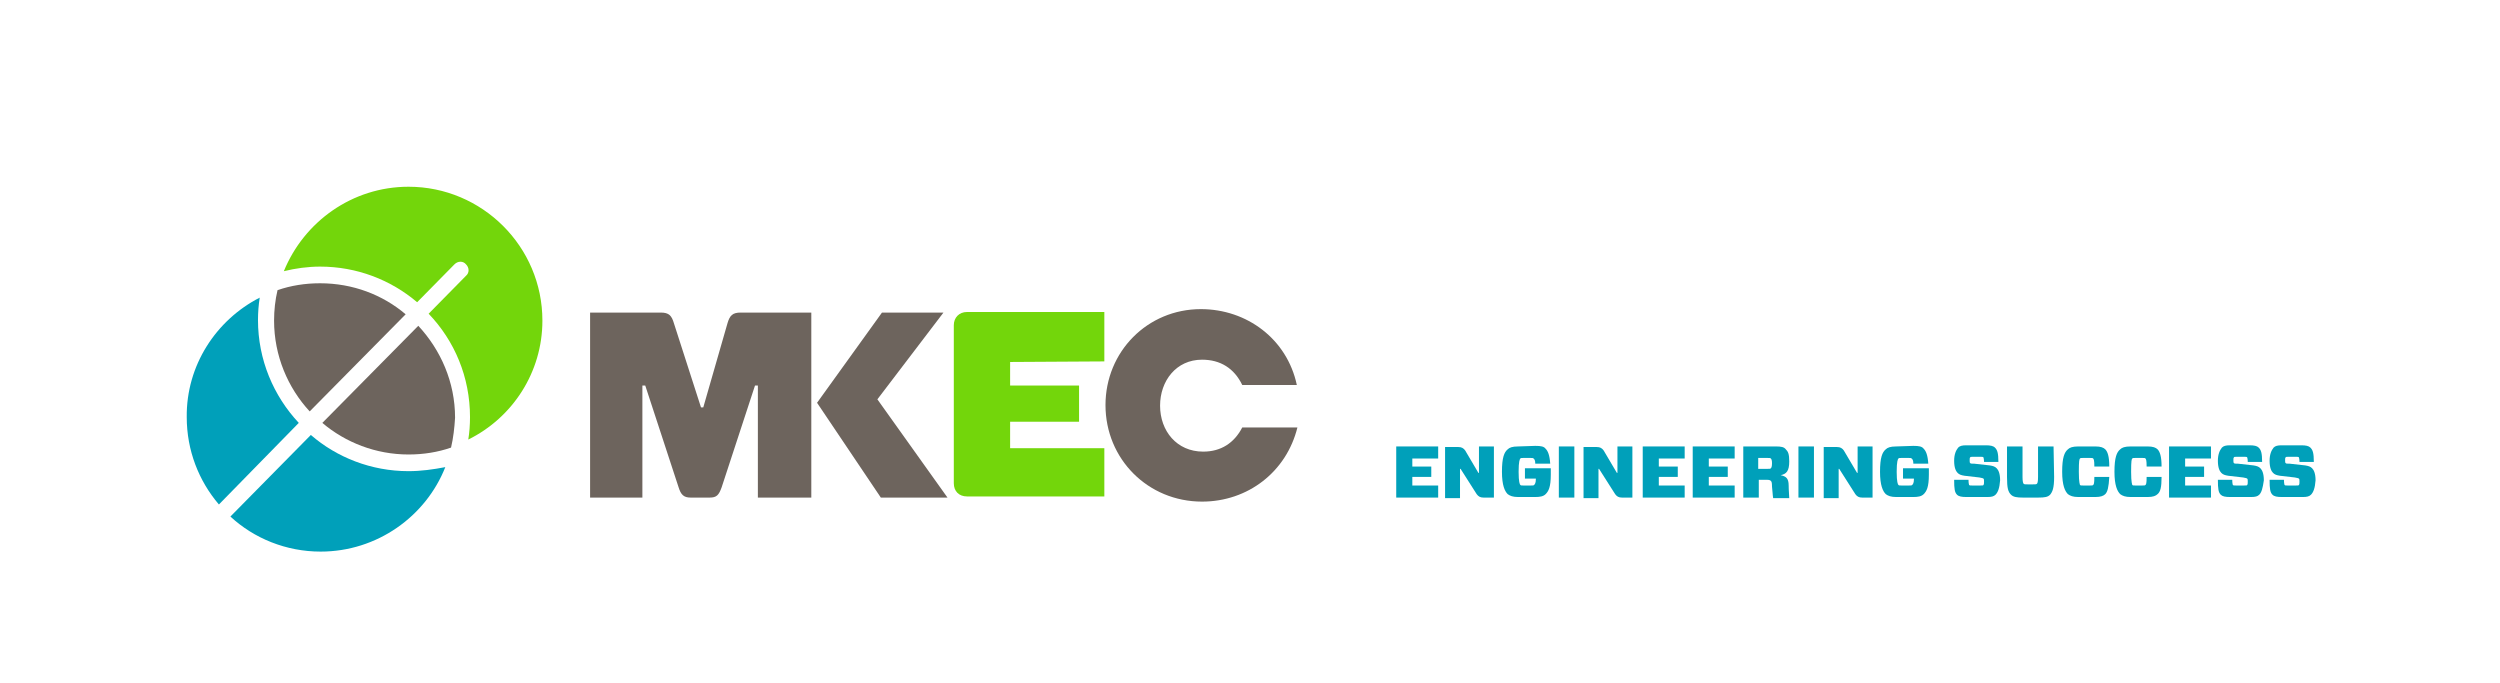
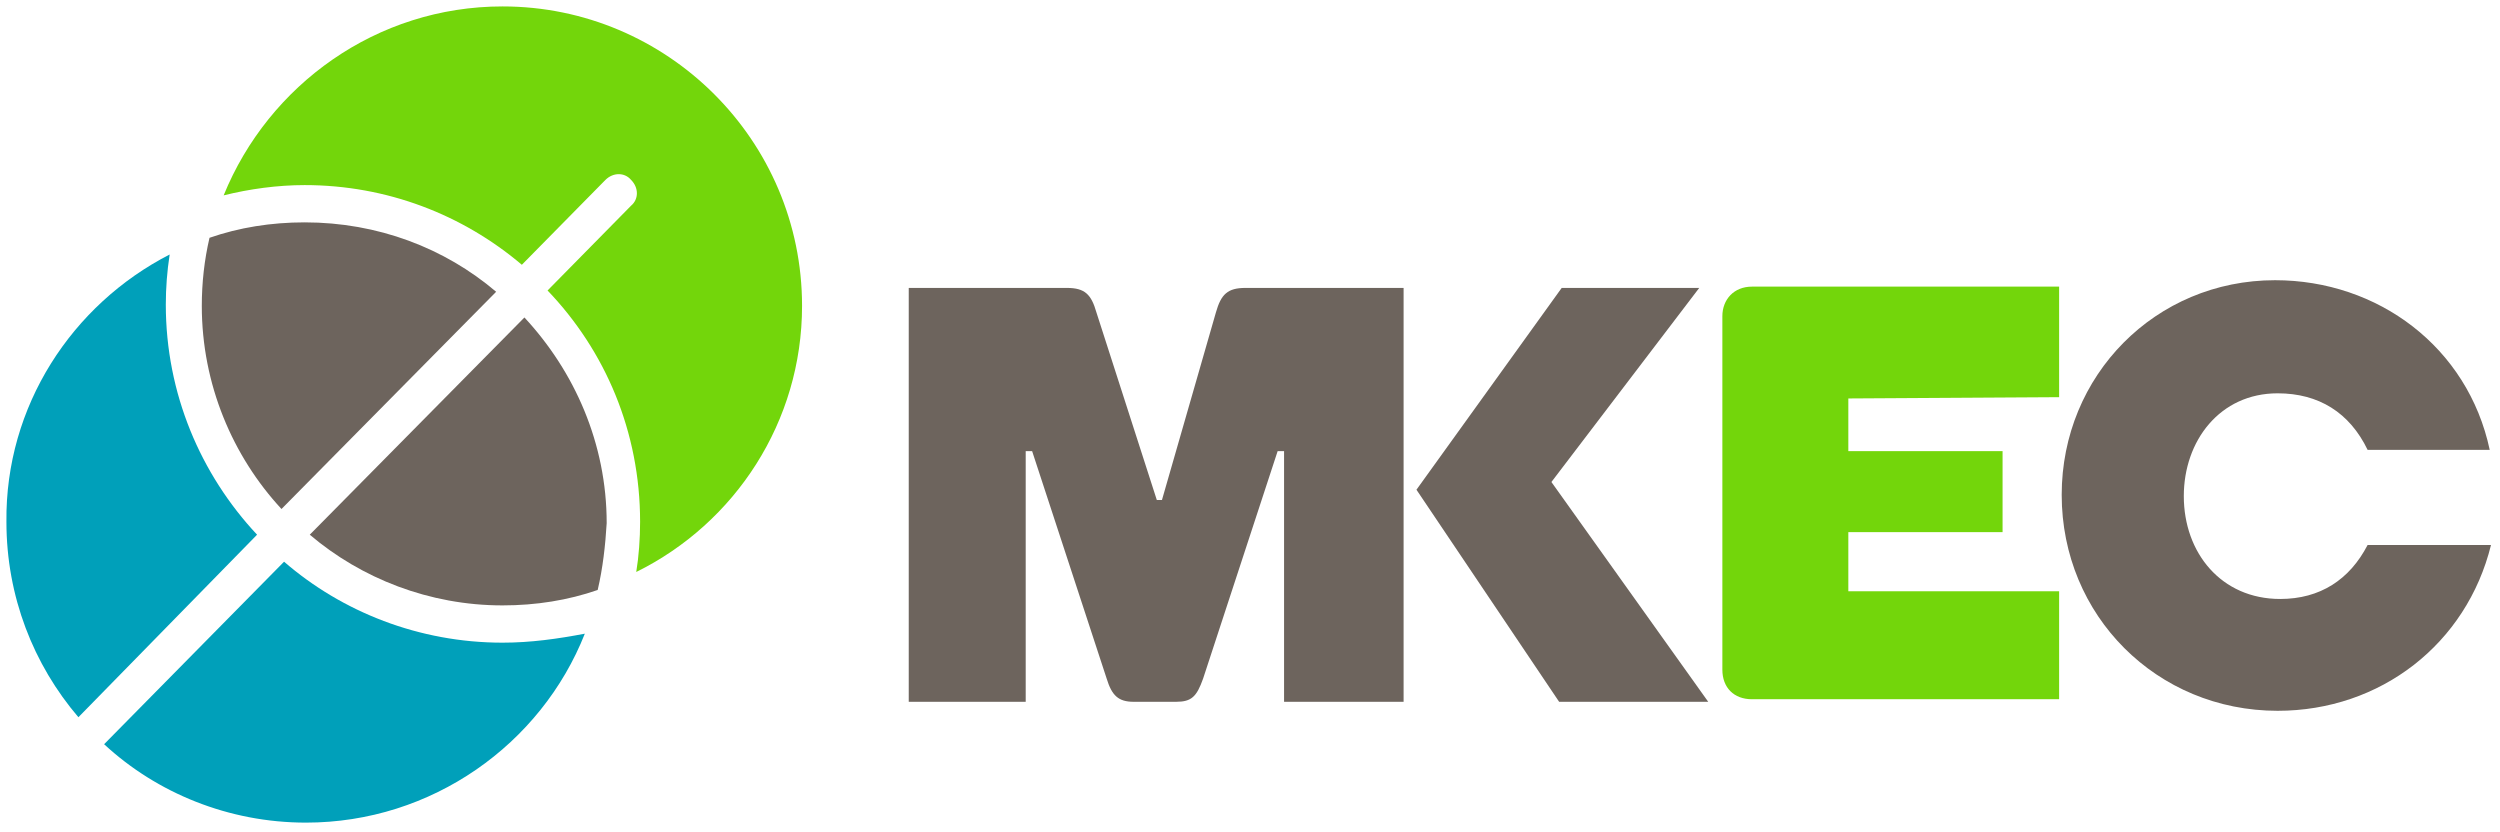
- <svg xmlns="http://www.w3.org/2000/svg" version="1.1" id="Layer_1" x="0px" y="0px" viewBox="0 0 435.1 118.8" style="enable-background:new 0 0 435.1 118.8;" xml:space="preserve">
+ <svg xmlns="http://www.w3.org/2000/svg" version="1.1" id="Layer_1" x="0px" y="0px" viewBox="32 32 194.5 64.7" xml:space="preserve">
  <style type="text/css">
	.st0{fill:#00A0BA;}
	.st1{fill:#73D60B;}
	.st2{fill:#6D645D;}
</style>
  <g>
    <g>
-       <path class="st0" d="M250.3,86.6H243v-8.9h7.3v2.1h-4.5v1.4h3.3V83h-3.3v1.5h4.5V86.6z" />
-       <path class="st0" d="M260.1,86.6h-1.9c-0.6,0-0.9-0.2-1.2-0.6l-2.8-4.4h-0.1v5.1h-2.6v-8.9h2.3c0.6,0,0.9,0.2,1.2,0.6l2.3,3.9h0.1    v-4.6h2.6v8.9H260.1z" />
-       <path class="st0" d="M267.2,77.6c1,0,1.5,0.1,1.8,0.5c0.4,0.4,0.7,1.1,0.8,2.6h-2.6c0-0.7-0.2-0.8-0.3-0.9s-0.2-0.1-0.6-0.1h-1.1    c-0.4,0-0.5,0-0.6,0.1s-0.3,0.5-0.3,2.3c0,1.8,0.2,2.2,0.3,2.3s0.2,0.1,0.6,0.1h1.2c0.4,0,0.5,0,0.6-0.1c0.1-0.1,0.3-0.3,0.3-1    v-0.1h-1.9v-1.8h4.5v1.1c0,2.2-0.4,2.9-0.9,3.4c-0.4,0.4-1,0.5-1.8,0.5h-3c-0.9,0-1.4-0.2-1.8-0.5c-0.5-0.5-1-1.5-1-3.9    c0-2.5,0.4-3.4,1-3.9c0.3-0.3,0.8-0.5,1.8-0.5L267.2,77.6L267.2,77.6z" />
-       <path class="st0" d="M271.3,86.6v-8.9h2.7v8.9H271.3z" />
-       <path class="st0" d="M284.2,86.6h-1.9c-0.6,0-0.9-0.2-1.2-0.6l-2.8-4.4h-0.1v5.1h-2.6v-8.9h2.3c0.6,0,0.9,0.2,1.2,0.6l2.3,3.9h0.1    v-4.6h2.6v8.9H284.2z" />
-       <path class="st0" d="M293.2,86.6h-7.3v-8.9h7.3v2.1h-4.5v1.4h3.3V83h-3.3v1.5h4.5V86.6z" />
-       <path class="st0" d="M301.9,86.6h-7.3v-8.9h7.3v2.1h-4.5v1.4h3.3V83h-3.3v1.5h4.5V86.6z" />
-       <path class="st0" d="M308.2,83.7c-0.1-0.1-0.2-0.2-0.8-0.2h-1.3v3.1h-2.7v-8.9h5.7c0.9,0,1.4,0.1,1.7,0.5c0.4,0.4,0.6,0.8,0.6,2.1    c0,1.7-0.5,2.2-1.5,2.4l0,0c0.9,0.2,1.4,0.5,1.4,1.8c0,0.9,0.1,1.7,0.1,2.2h-2.8c-0.1-0.6-0.1-1.2-0.2-2    C308.4,83.9,308.3,83.8,308.2,83.7z M307.5,81.6c0.5,0,0.6,0,0.7-0.1s0.2-0.3,0.2-0.9c0-0.5-0.1-0.7-0.2-0.8    c-0.1-0.1-0.2-0.1-0.7-0.1H306v1.9C306,81.6,307.5,81.6,307.5,81.6z" />
-       <path class="st0" d="M313,86.6v-8.9h2.7v8.9H313z" />
-       <path class="st0" d="M326,86.6h-1.9c-0.6,0-0.9-0.2-1.2-0.6l-2.8-4.4H320v5.1h-2.6v-8.9h2.3c0.6,0,0.9,0.2,1.2,0.6l2.3,3.9h0.1    v-4.6h2.6v8.9H326z" />
-       <path class="st0" d="M333,77.6c1,0,1.5,0.1,1.8,0.5c0.4,0.4,0.7,1.1,0.8,2.6H333c0-0.7-0.2-0.8-0.3-0.9c-0.1-0.1-0.2-0.1-0.6-0.1    H331c-0.4,0-0.5,0-0.6,0.1s-0.3,0.5-0.3,2.3c0,1.8,0.2,2.2,0.3,2.3c0.1,0.1,0.2,0.1,0.6,0.1h1.2c0.4,0,0.5,0,0.6-0.1    s0.3-0.3,0.3-1v-0.1h-1.9v-1.8h4.5v1.1c0,2.2-0.4,2.9-0.9,3.4c-0.4,0.4-1,0.5-1.8,0.5h-3c-0.9,0-1.4-0.2-1.8-0.5    c-0.5-0.5-1-1.5-1-3.9c0-2.5,0.4-3.4,1-3.9c0.3-0.3,0.8-0.5,1.8-0.5L333,77.6L333,77.6z" />
-       <path class="st0" d="M347.3,86.1c-0.3,0.3-0.7,0.4-1.4,0.4h-3.7c-0.8,0-1.3-0.1-1.6-0.4c-0.4-0.4-0.5-1-0.5-2.6h2.5    c0,0.7,0.1,0.8,0.1,0.9c0.1,0.1,0.2,0.1,0.6,0.1h1.3c0.4,0,0.6,0,0.6-0.1c0.1-0.1,0.1-0.3,0.1-0.6s0-0.4-0.1-0.5s-0.3-0.1-0.7-0.2    l-2.6-0.3c-0.6-0.1-0.9-0.2-1.2-0.5c-0.3-0.3-0.6-0.9-0.6-2.1c0-1.1,0.3-1.8,0.7-2.3c0.3-0.3,0.7-0.4,1.4-0.4h3.4    c0.8,0,1.3,0.1,1.6,0.4c0.4,0.4,0.6,0.9,0.6,2.5h-2.5c0-0.6-0.1-0.7-0.1-0.8c-0.1-0.1-0.2-0.1-0.5-0.1h-1.3c-0.3,0-0.5,0-0.5,0.1    c-0.1,0.1-0.1,0.2-0.1,0.5s0,0.4,0.1,0.5s0.2,0.1,0.7,0.1l2.7,0.3c0.6,0.1,0.9,0.2,1.2,0.5c0.3,0.3,0.6,0.9,0.6,2.1    C348,85,347.7,85.7,347.3,86.1z" />
-       <path class="st0" d="M357.5,83c0,2-0.3,2.6-0.7,3.1c-0.4,0.4-0.9,0.5-2.1,0.5h-2.6c-1.1,0-1.7-0.1-2.1-0.5    c-0.5-0.5-0.7-1.1-0.7-3.1v-5.3h2.7V83c0,0.8,0.1,1.1,0.2,1.2c0.1,0.1,0.3,0.1,0.7,0.1h0.9c0.4,0,0.6,0,0.7-0.1    c0.1-0.1,0.2-0.3,0.2-1.2v-5.3h2.7L357.5,83L357.5,83z" />
-       <path class="st0" d="M366.4,86c-0.3,0.3-0.8,0.5-1.7,0.5h-3c-0.9,0-1.4-0.2-1.8-0.5c-0.5-0.5-1-1.5-1-3.9c0-2.5,0.4-3.4,1-3.9    c0.3-0.3,0.8-0.5,1.8-0.5h3c0.9,0,1.4,0.2,1.7,0.5c0.4,0.4,0.7,1.2,0.7,3h-2.6c0-1.1-0.1-1.3-0.2-1.4s-0.2-0.1-0.6-0.1h-1.1    c-0.4,0-0.5,0-0.6,0.1s-0.2,0.3-0.2,2.3s0.2,2.2,0.2,2.3c0.1,0.1,0.2,0.1,0.6,0.1h1.1c0.4,0,0.5,0,0.6-0.1s0.2-0.2,0.2-1.4h2.6    C367,84.8,366.8,85.6,366.4,86z" />
-       <path class="st0" d="M375.5,86c-0.3,0.3-0.8,0.5-1.7,0.5h-3c-0.9,0-1.4-0.2-1.8-0.5c-0.5-0.5-1-1.5-1-3.9c0-2.5,0.4-3.4,1-3.9    c0.3-0.3,0.8-0.5,1.8-0.5h3c0.9,0,1.4,0.2,1.7,0.5c0.4,0.4,0.7,1.2,0.7,3h-2.6c0-1.1-0.1-1.3-0.2-1.4s-0.2-0.1-0.6-0.1h-1.1    c-0.4,0-0.5,0-0.6,0.1s-0.2,0.3-0.2,2.3s0.2,2.2,0.2,2.3c0.1,0.1,0.2,0.1,0.6,0.1h1.1c0.4,0,0.5,0,0.6-0.1s0.2-0.2,0.2-1.4h2.6    C376.2,84.8,376,85.6,375.5,86z" />
-       <path class="st0" d="M384.8,86.6h-7.3v-8.9h7.3v2.1h-4.5v1.4h3.3V83h-3.3v1.5h4.5V86.6z" />
-       <path class="st0" d="M393.2,86.1c-0.3,0.3-0.7,0.4-1.4,0.4h-3.7c-0.8,0-1.3-0.1-1.6-0.4c-0.4-0.4-0.5-1-0.5-2.6h2.5    c0,0.7,0.1,0.8,0.1,0.9c0.1,0.1,0.2,0.1,0.6,0.1h1.3c0.4,0,0.6,0,0.6-0.1c0.1-0.1,0.1-0.3,0.1-0.6s0-0.4-0.1-0.5s-0.3-0.1-0.7-0.2    l-2.6-0.3c-0.6-0.1-0.9-0.2-1.2-0.5c-0.3-0.3-0.6-0.9-0.6-2.1c0-1.1,0.3-1.8,0.7-2.3c0.3-0.3,0.7-0.4,1.4-0.4h3.4    c0.8,0,1.3,0.1,1.6,0.4c0.4,0.4,0.6,0.9,0.6,2.5h-2.5c0-0.6-0.1-0.7-0.1-0.8c-0.1-0.1-0.2-0.1-0.5-0.1h-1.3c-0.3,0-0.5,0-0.5,0.1    c-0.1,0.1-0.1,0.2-0.1,0.5s0,0.4,0.1,0.5s0.2,0.1,0.7,0.1l2.7,0.3c0.6,0.1,0.9,0.2,1.2,0.5c0.3,0.3,0.6,0.9,0.6,2.1    C393.8,85,393.6,85.7,393.2,86.1z" />
-       <path class="st0" d="M402.2,86.1c-0.3,0.3-0.7,0.4-1.4,0.4h-3.7c-0.8,0-1.3-0.1-1.6-0.4c-0.4-0.4-0.5-1-0.5-2.6h2.5    c0,0.7,0.1,0.8,0.1,0.9c0.1,0.1,0.2,0.1,0.6,0.1h1.3c0.4,0,0.6,0,0.6-0.1c0.1-0.1,0.1-0.3,0.1-0.6s0-0.4-0.1-0.5s-0.3-0.1-0.7-0.2    l-2.6-0.3c-0.6-0.1-0.9-0.2-1.2-0.5c-0.3-0.3-0.6-0.9-0.6-2.1c0-1.1,0.3-1.8,0.7-2.3c0.3-0.3,0.7-0.4,1.4-0.4h3.4    c0.8,0,1.3,0.1,1.6,0.4c0.4,0.4,0.6,0.9,0.6,2.5h-2.5c0-0.6-0.1-0.7-0.1-0.8c-0.1-0.1-0.2-0.1-0.5-0.1h-1.3c-0.3,0-0.5,0-0.5,0.1    c-0.1,0.1-0.1,0.2-0.1,0.5s0,0.4,0.1,0.5s0.2,0.1,0.7,0.1l2.7,0.3c0.6,0.1,0.9,0.2,1.2,0.5c0.3,0.3,0.6,0.9,0.6,2.1    C402.9,85,402.6,85.7,402.2,86.1z" />
-     </g>
+ 	</g>
    <g>
      <g>
        <path class="st0" d="M45.2,51.8c-0.2,1.3-0.3,2.6-0.3,3.9c0,6.9,2.7,13.2,7.1,17.9L38.1,87.8c-3.5-4.1-5.6-9.4-5.6-15.2     C32.4,63.6,37.6,55.7,45.2,51.8z M71.1,82c-6.5,0-12.5-2.4-17-6.3l-14,14.2c4.1,3.8,9.7,6.1,15.7,6.1c9.8,0,18.3-6.1,21.7-14.7     C75.4,81.7,73.3,82,71.1,82z" />
        <path class="st1" d="M94.4,55.8c0-12.9-10.5-23.3-23.3-23.3c-9.8,0-18.2,6.1-21.7,14.7c2-0.5,4.2-0.8,6.3-0.8     c6.4,0,12.3,2.3,16.9,6.2l6.5-6.6c0.6-0.6,1.5-0.6,2,0c0.6,0.6,0.6,1.5,0,2l-6.5,6.6c4.5,4.7,7.2,11,7.2,18     c0,1.3-0.1,2.7-0.3,3.9C89.2,72.7,94.4,64.8,94.4,55.8z" />
        <path class="st2" d="M78.5,77.9c-2.3,0.8-4.8,1.2-7.4,1.2c-5.7,0-11-2.1-15-5.5l16.7-16.9c3.9,4.2,6.4,9.8,6.4,16     C79.1,74.4,78.9,76.2,78.5,77.9z M55.7,49.3c-2.6,0-5.1,0.4-7.4,1.2c-0.4,1.7-0.6,3.5-0.6,5.3c0,6.1,2.4,11.7,6.2,15.8l16.7-16.9     C66.6,51.3,61.4,49.3,55.7,49.3z" />
      </g>
      <g>
        <path class="st1" d="M192.2,62.9v-8.6H171h-2.7c-1.4,0-2.3,1-2.3,2.3v27.5c0,1.4,0.9,2.3,2.3,2.3h2.7h21.2V78h-16.4v-4.6h12v-6.3     h-12V63L192.2,62.9L192.2,62.9z" />
        <g>
          <path class="st2" d="M209.2,87.3c-9.4,0-16.8-7.4-16.8-16.8c0-9.3,7.3-16.7,16.6-16.7c8,0,15,5.2,16.7,13.2h-9.5      c-1.4-2.9-3.8-4.4-7-4.4c-4.5,0-7.3,3.7-7.3,8c0,4.4,2.9,8,7.5,8c3.1,0,5.4-1.5,6.8-4.2h9.6C223.9,82.1,217.2,87.3,209.2,87.3z" />
          <path class="st2" d="M141.2,86.6h-9.3V67.1h-0.5l-5.8,17.7c-0.5,1.4-0.9,1.8-2.1,1.8h-3.3c-1.2,0-1.7-0.5-2.1-1.8l-5.8-17.7      h-0.5v19.5h-9.1V54.4H115c1.4,0,1.9,0.5,2.3,1.9l4.7,14.6h0.4l4.2-14.6c0.4-1.4,0.9-1.9,2.3-1.9h12.3      C141.2,54.4,141.2,86.6,141.2,86.6z" />
          <polygon class="st2" points="164.9,86.6 152.7,69.5 164.2,54.4 153.5,54.4 142.2,70.1 153.3,86.6     " />
        </g>
      </g>
    </g>
  </g>
</svg>
